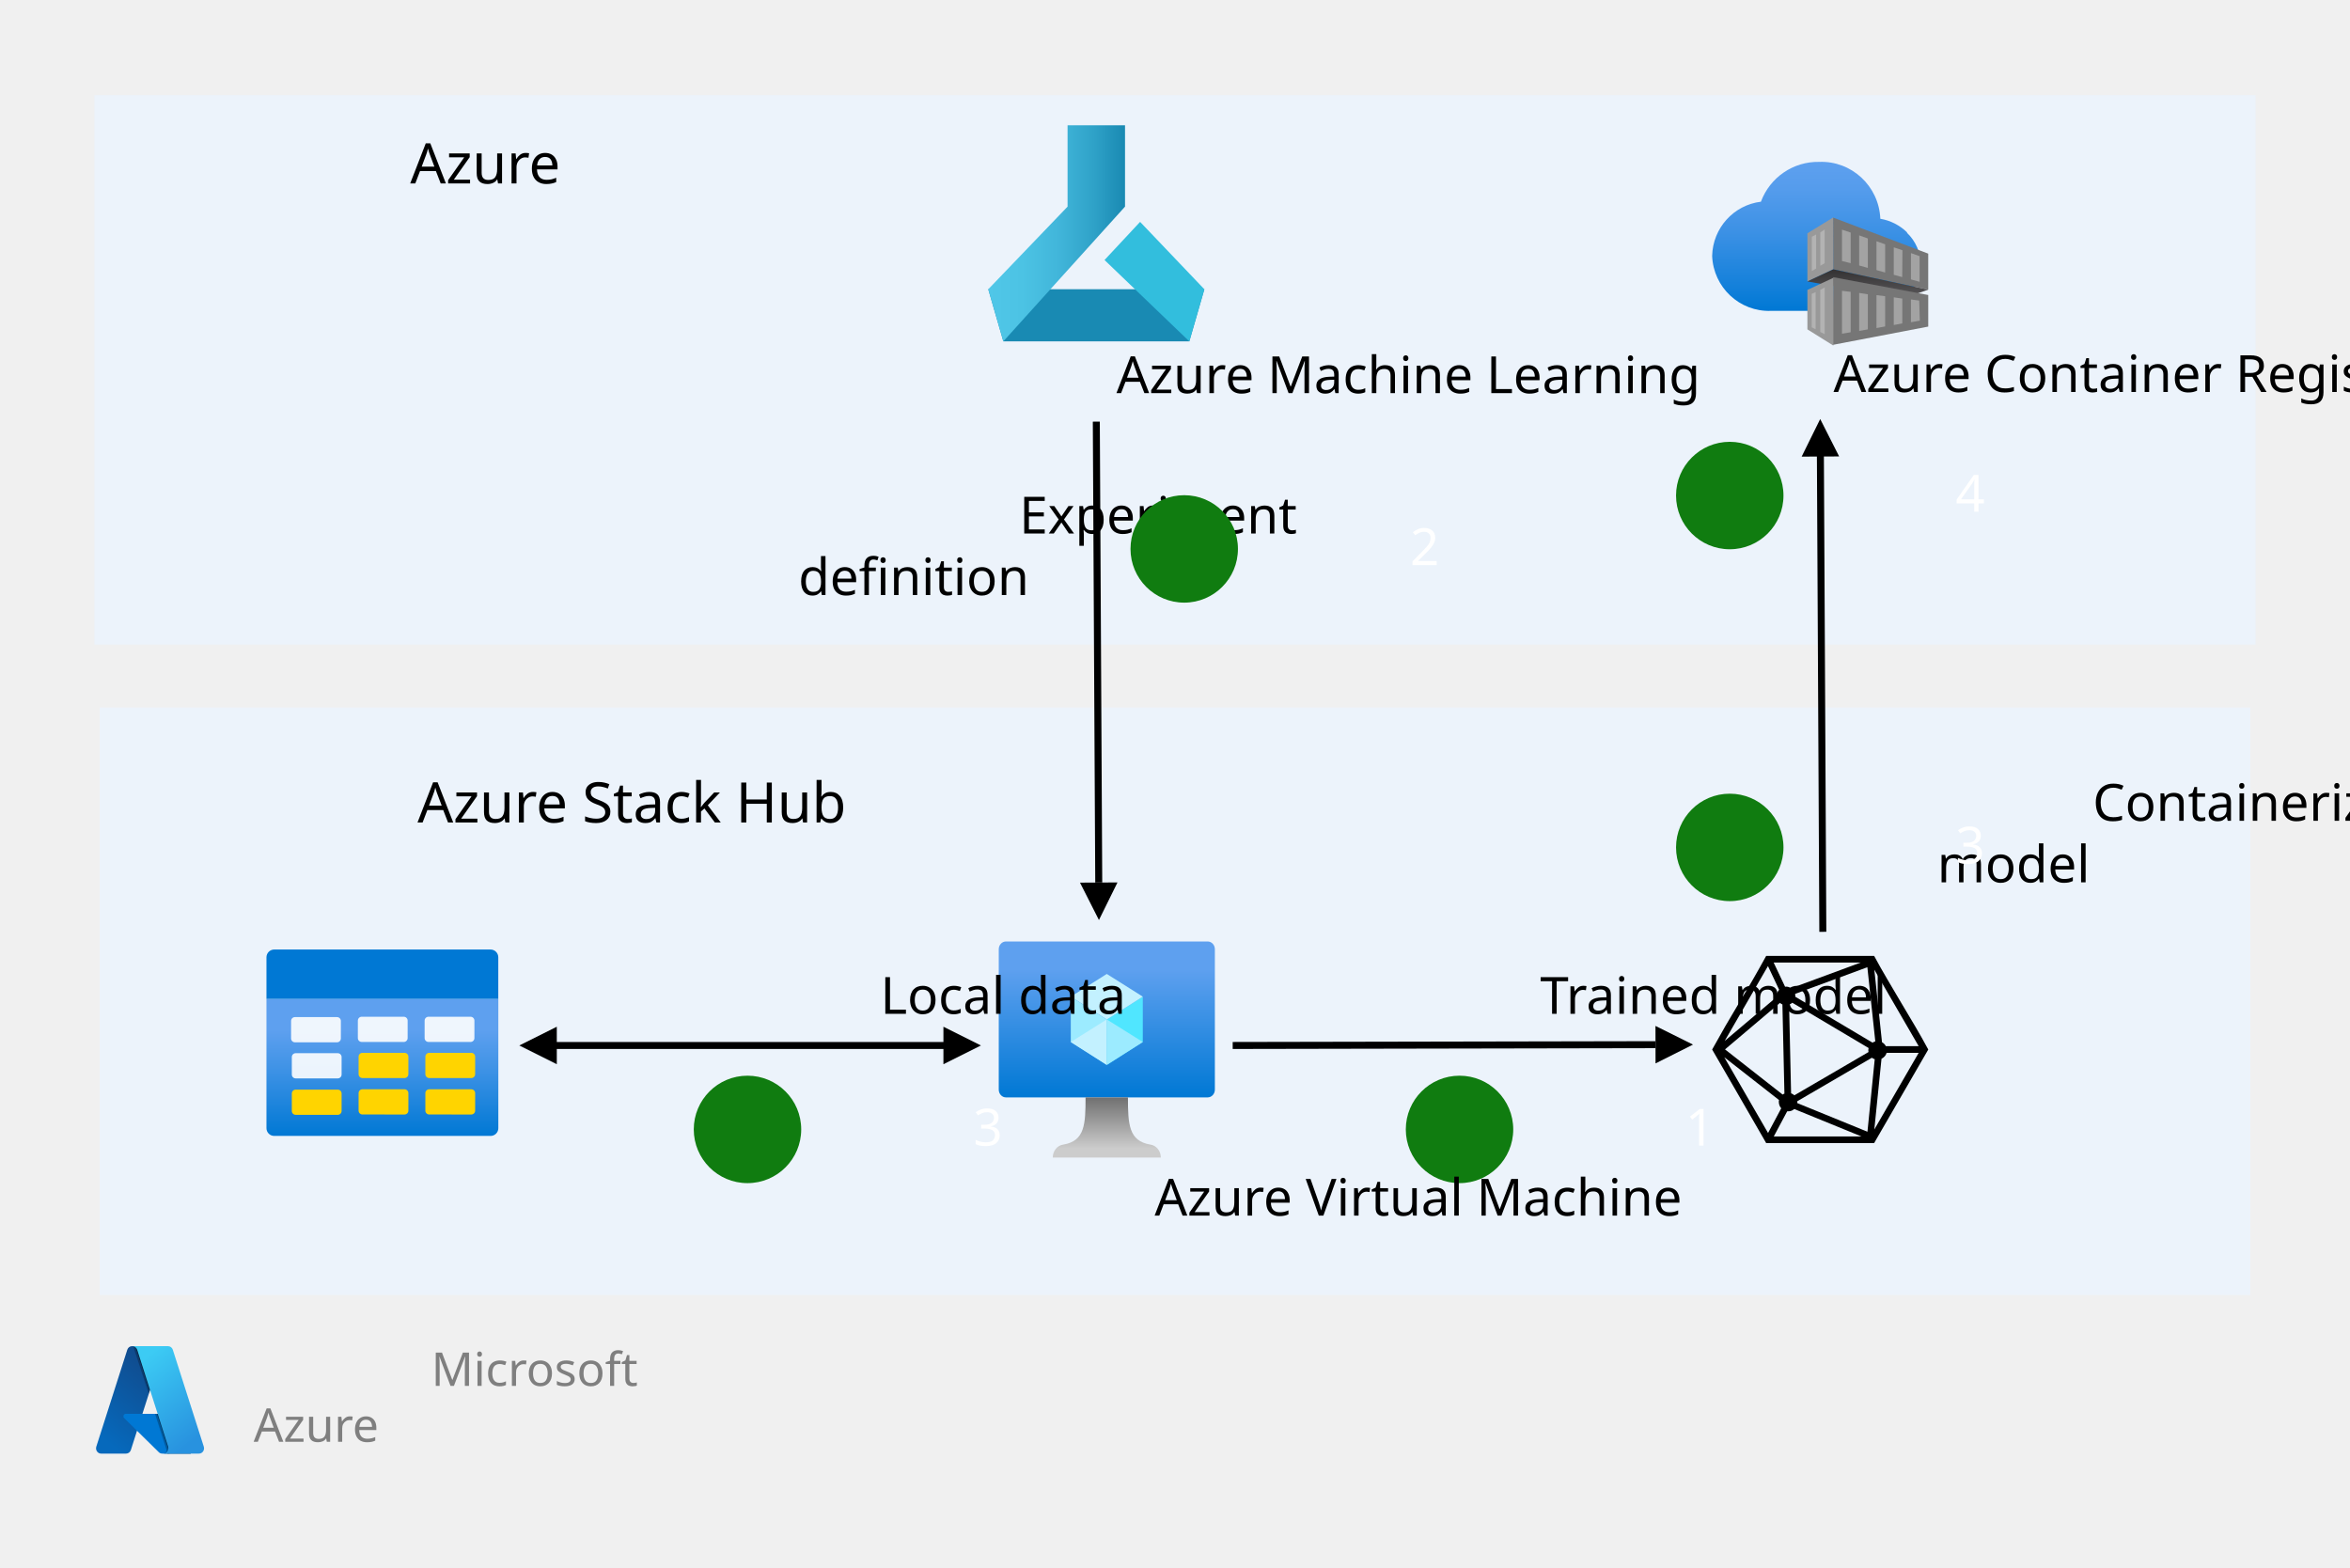
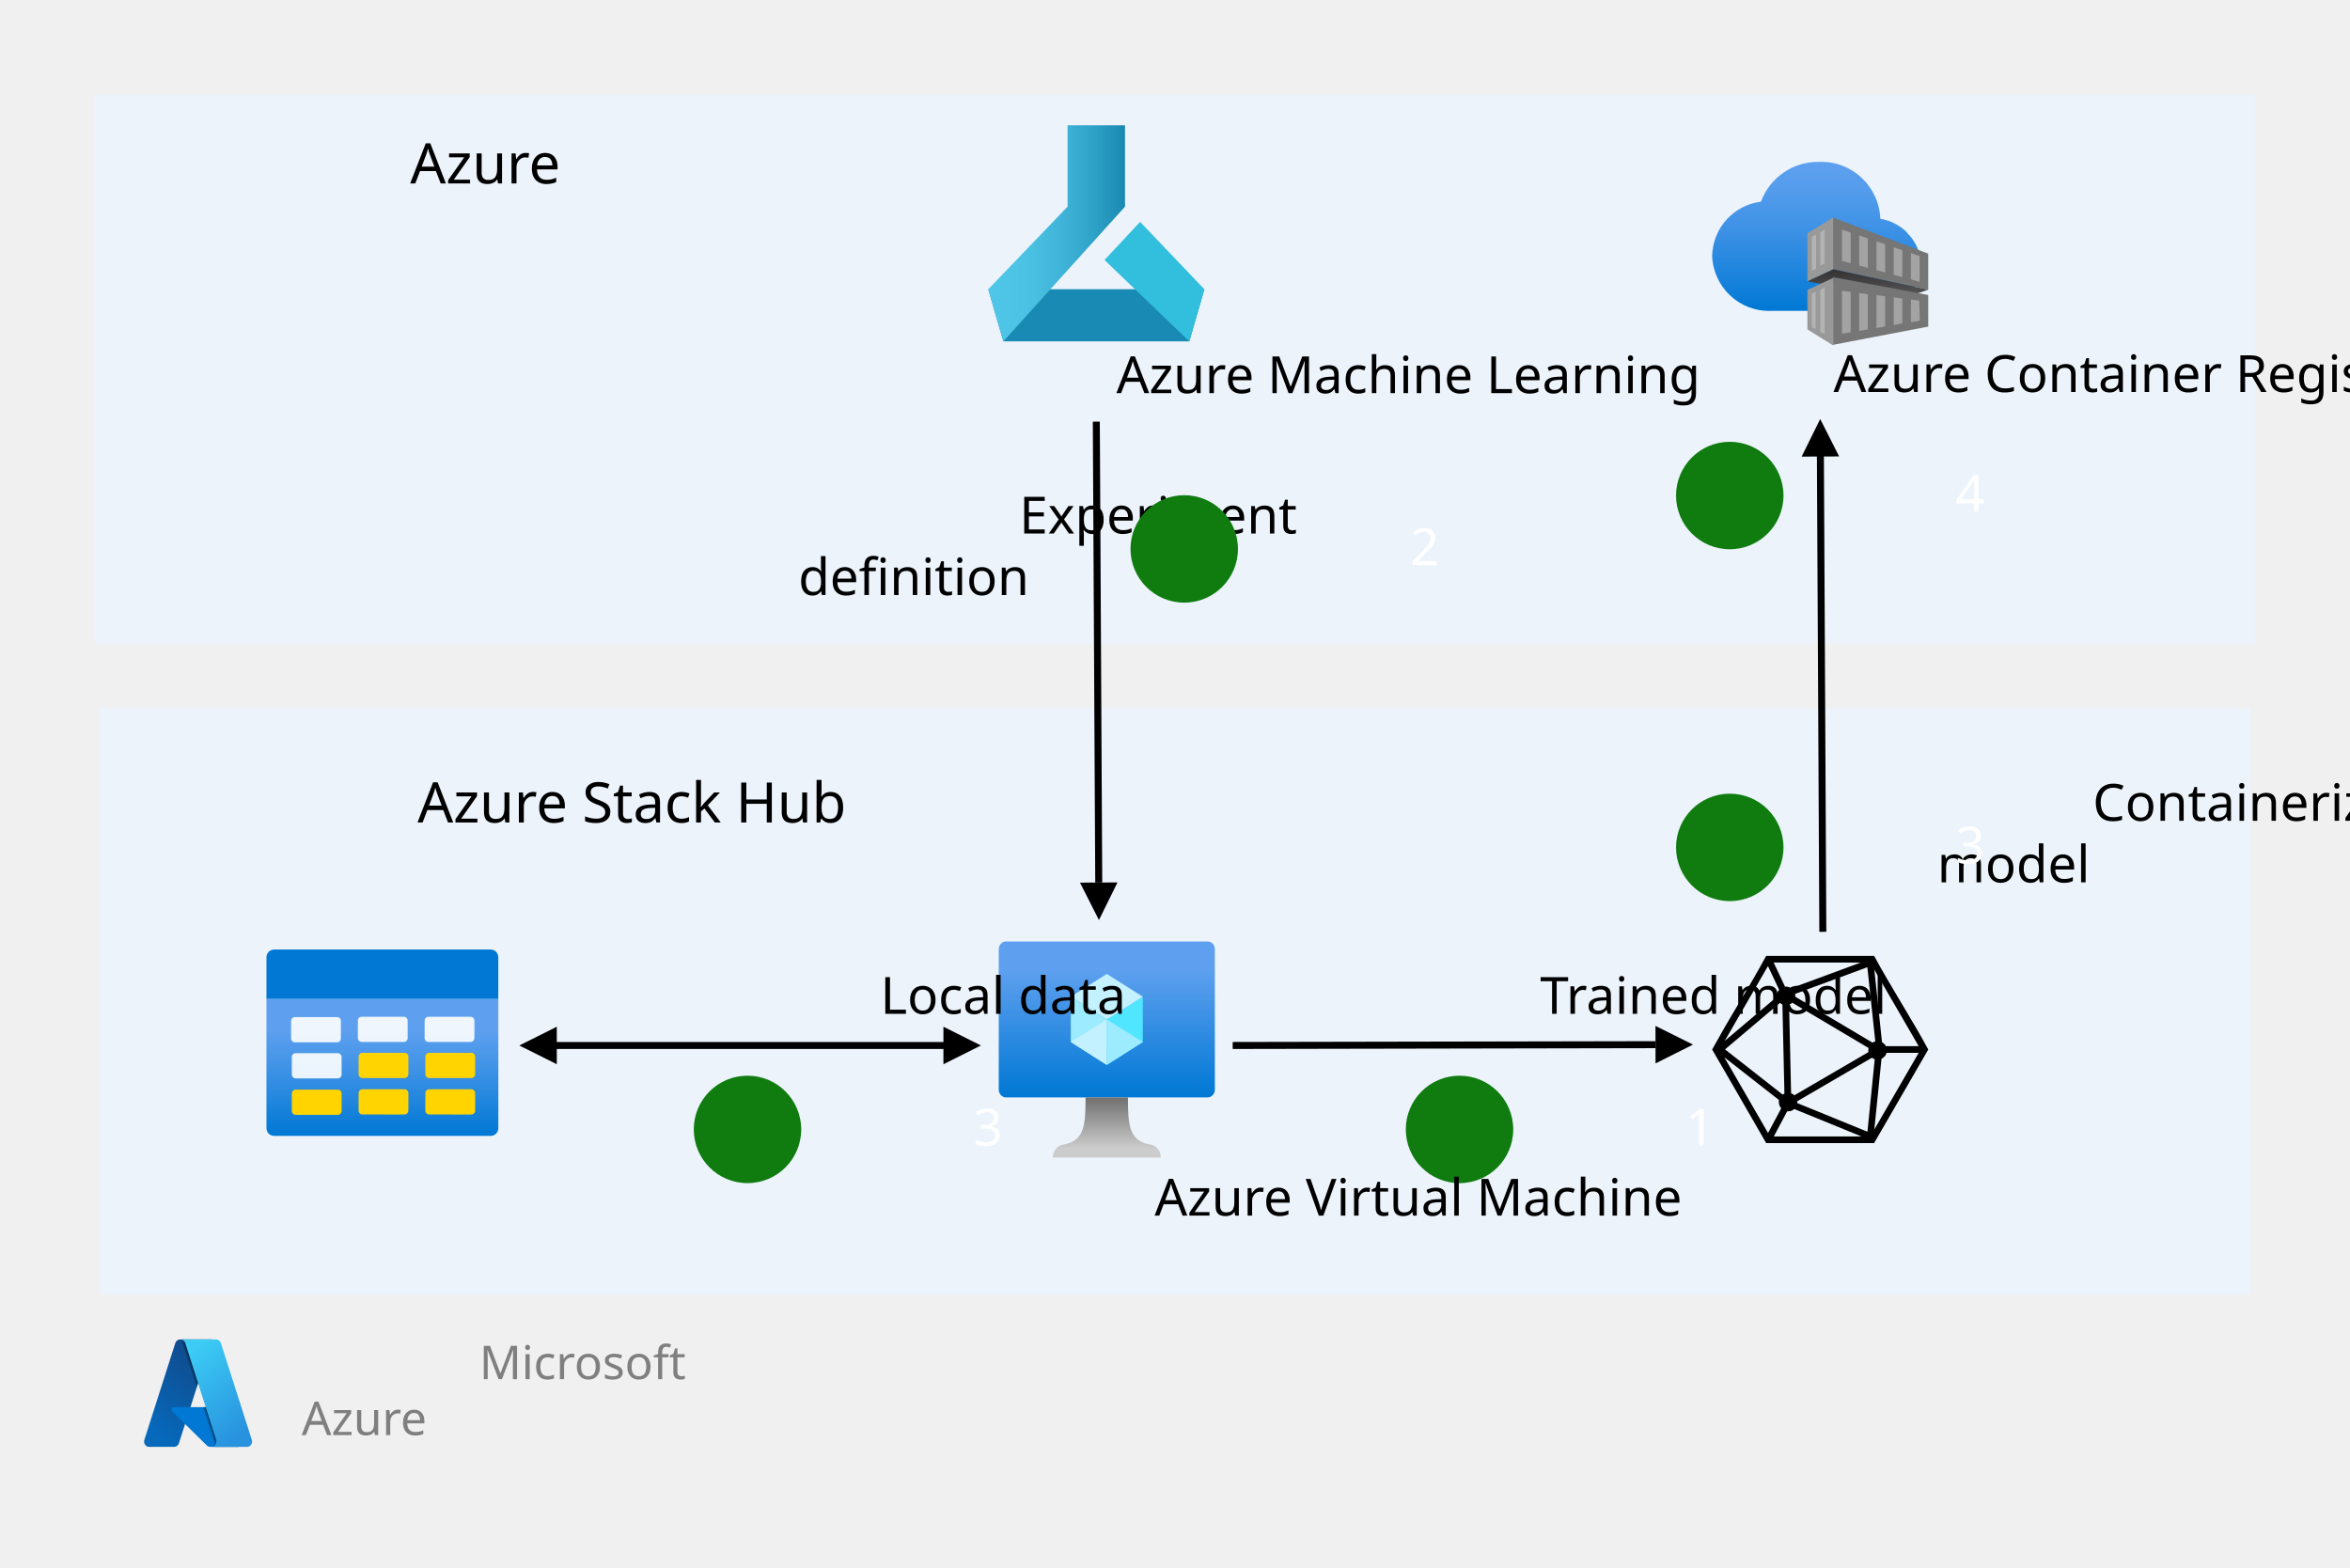
<svg xmlns="http://www.w3.org/2000/svg" xmlns:ns1="http://schemas.microsoft.com/visio/2003/SVGExtensions/" xmlns:xlink="http://www.w3.org/1999/xlink" width="7in" height="4.67in" viewBox="0 0 504 336.24" xml:space="preserve" color-interpolation-filters="sRGB" class="st39">
  <ns1:documentProperties ns1:langID="1033" ns1:viewMarkup="false">
    <ns1:userDefs>
      <ns1:ud ns1:nameU="msvNoAutoConnect" ns1:val="VT0(1):26" />
      <ns1:ud ns1:nameU="msvWarnOnPersonalInfo" ns1:val="VT0(0):5" />
    </ns1:userDefs>
  </ns1:documentProperties>
  <style type="text/css">
	
		.st1 {fill:#ecf3fb;stroke:none;stroke-width:0.25}
		.st2 {fill:url(#grad0-10);stroke:none;stroke-linecap:butt;stroke-width:0.75}
		.st3 {fill:#0078d4;stroke:none;stroke-linecap:butt;stroke-width:0.75}
		.st4 {fill:#000000;fill-opacity:0.5;stroke:none;stroke-linecap:butt;stroke-width:0.75}
		.st5 {fill:#000000;fill-opacity:0.25;stroke:none;stroke-linecap:butt;stroke-width:0.75}
		.st6 {fill:url(#grad0-26);stroke:none;stroke-linecap:butt;stroke-width:0.75}
		.st7 {fill:none;stroke:none;stroke-width:0.25}
		.st8 {fill:#7f7f7f;font-family:Segoe UI Semibold;font-size:0.833em}
		.st9 {font-size:1em}
		.st10 {fill:#107c10;stroke:none;stroke-width:1.5}
		.st11 {fill:#ffffff;font-family:Segoe UI;font-size:0.917em}
		.st12 {fill:#198ab3;stroke:none;stroke-linecap:butt;stroke-width:0.75}
		.st13 {fill:url(#grad0-40);stroke:none;stroke-linecap:butt;stroke-width:0.75}
		.st14 {fill:#32bedd;stroke:none;stroke-linecap:butt;stroke-width:0.75}
		.st15 {fill:#000000;font-family:Segoe UI;font-size:0.917em}
		.st16 {fill:url(#grad0-49);stroke:none;stroke-linecap:butt;stroke-width:0.75}
		.st17 {fill:#50e6ff;stroke:none;stroke-linecap:butt;stroke-width:0.75}
		.st18 {fill:#c3f1ff;stroke:none;stroke-linecap:butt;stroke-width:0.75}
		.st19 {fill:#9cebff;stroke:none;stroke-linecap:butt;stroke-width:0.75}
		.st20 {fill:url(#grad0-63);stroke:none;stroke-linecap:butt;stroke-width:0.75}
		.st21 {marker-end:url(#mrkr4-75);stroke:#000000;stroke-linecap:butt;stroke-width:1.5}
		.st22 {fill:#000000;fill-opacity:1;stroke:#000000;stroke-opacity:1;stroke-width:0.373}
		.st23 {fill:#000000;stroke:none;stroke-linecap:butt;stroke-width:0.299}
		.st24 {fill:url(#grad0-85);stroke:none;stroke-width:1}
		.st25 {fill:none}
		.st26 {stroke:none;stroke-linecap:butt;stroke-width:31.438}
		.st27 {fill:#767676;stroke:none;stroke-linecap:butt;stroke-width:31.438}
		.st28 {fill:#999999;stroke:none;stroke-width:1}
		.st29 {fill:#a3a3a3;stroke:none;stroke-linecap:butt;stroke-width:31.438}
		.st30 {fill:#b3b3b3;stroke:none;stroke-linecap:butt;stroke-width:31.438}
		.st31 {fill:url(#grad0-120);stroke:none;stroke-linecap:butt;stroke-width:31.438}
		.st32 {fill:#999999;stroke:none;stroke-linecap:butt;stroke-width:31.438}
		.st33 {marker-start:url(#mrkr4-162);stroke:#000000;stroke-linecap:butt;stroke-width:1.5}
		.st34 {marker-end:url(#mrkr4-75);marker-start:url(#mrkr4-162);stroke:#000000;stroke-linecap:round;stroke-linejoin:round;stroke-width:1.5}
		.st35 {fill:#000000;font-family:Segoe UI Semibold;font-size:1em}
		.st36 {fill:url(#grad0-197);stroke:none;stroke-linecap:butt;stroke-width:0.75}
		.st37 {fill:#ffffff;fill-opacity:0.9;stroke:none;stroke-linecap:butt;stroke-width:0.75}
		.st38 {fill:#ffd400;stroke:none;stroke-linecap:butt;stroke-width:0.75}
		.st39 {fill:none;fill-rule:evenodd;font-size:12px;overflow:visible;stroke-linecap:square;stroke-miterlimit:3}
	
	</style>
  <defs id="Patterns_And_Gradients">
    <linearGradient id="grad0-10" x1="0" y1="0" x2="1" y2="0" gradientTransform="rotate(116.9596 0.5 0.5)">
      <stop offset="0" stop-color="#114a8b" stop-opacity="1" />
      <stop offset="1" stop-color="#0669bc" stop-opacity="1" />
    </linearGradient>
    <linearGradient id="grad0-26" x1="0" y1="0" x2="1" y2="0" gradientTransform="rotate(61.84908 0.5 0.5)">
      <stop offset="0" stop-color="#3ccbf4" stop-opacity="1" />
      <stop offset="1" stop-color="#2892df" stop-opacity="1" />
    </linearGradient>
    <linearGradient id="grad0-40" x1="0" y1="0" x2="1" y2="0" gradientTransform="rotate(0 0.5 0.5)">
      <stop offset="0" stop-color="#50c7e8" stop-opacity="1" />
      <stop offset="0.25" stop-color="#4cc3e4" stop-opacity="1" />
      <stop offset="0.51" stop-color="#41b6da" stop-opacity="1" />
      <stop offset="0.77" stop-color="#2fa2c8" stop-opacity="1" />
      <stop offset="1" stop-color="#1989b2" stop-opacity="1" />
    </linearGradient>
    <linearGradient id="grad0-49" x1="0" y1="0" x2="1" y2="0" gradientTransform="rotate(-90 0.5 0.5)">
      <stop offset="0" stop-color="#0078d4" stop-opacity="1" />
      <stop offset="0.82" stop-color="#5ea0ef" stop-opacity="1" />
    </linearGradient>
    <linearGradient id="grad0-63" x1="0" y1="0" x2="1" y2="0" gradientTransform="rotate(-90 0.5 0.5)">
      <stop offset="0.15" stop-color="#cccccc" stop-opacity="1" />
      <stop offset="1" stop-color="#707070" stop-opacity="1" />
    </linearGradient>
    <linearGradient id="grad0-85" x1="0" y1="0" x2="1" y2="0" gradientTransform="rotate(-90 0.5 0.5)">
      <stop offset="0" stop-color="#0078d4" stop-opacity="1" />
      <stop offset="0.16" stop-color="#1380da" stop-opacity="1" />
      <stop offset="0.53" stop-color="#3c91e5" stop-opacity="1" />
      <stop offset="0.82" stop-color="#559cec" stop-opacity="1" />
      <stop offset="1" stop-color="#5ea0ef" stop-opacity="1" />
    </linearGradient>
    <linearGradient id="grad0-120" x1="0" y1="0" x2="1" y2="0" gradientTransform="rotate(90 0.5 0.5)">
      <stop offset="0" stop-color="#333132" stop-opacity="1" />
      <stop offset="1" stop-color="#5b5a5c" stop-opacity="1" />
    </linearGradient>
    <linearGradient id="grad0-197" x1="0" y1="0" x2="1" y2="0" gradientTransform="rotate(-90 0.5 0.5)">
      <stop offset="0" stop-color="#0078d4" stop-opacity="1" />
      <stop offset="0.5" stop-color="#4093e6" stop-opacity="1" />
      <stop offset="0.775" stop-color="#5ea0ef" stop-opacity="1" />
    </linearGradient>
  </defs>
  <defs id="Markers">
    <g id="lend4">
      <path d="M 2 1 L 0 0 L 2 -1 L 2 1 " style="stroke:none" />
    </g>
    <marker id="mrkr4-75" class="st22" ns1:arrowType="4" ns1:arrowSize="2" ns1:setback="5.36" refX="-5.36" orient="auto" markerUnits="strokeWidth" overflow="visible">
      <use xlink:href="#lend4" transform="scale(-2.68,-2.68) " />
    </marker>
    <marker id="mrkr4-162" class="st22" ns1:arrowType="4" ns1:arrowSize="2" ns1:setback="5.12" refX="5.12" orient="auto" markerUnits="strokeWidth" overflow="visible">
      <use xlink:href="#lend4" transform="scale(2.68) " />
    </marker>
  </defs>
  <g ns1:mID="10" ns1:index="1" ns1:groupContext="foregroundPage">
    <ns1:userDefs>
      <ns1:ud ns1:nameU="msvThemeOrder" ns1:val="VT0(0):26" />
    </ns1:userDefs>
    <ns1:pageProperties ns1:drawingScale="1" ns1:pageScale="1" ns1:drawingUnits="19" ns1:shadowOffsetX="9" ns1:shadowOffsetY="-9" />
    <ns1:layer ns1:name="Azure" ns1:index="0" />
    <ns1:layer ns1:name="Connector" ns1:index="1" />
    <g id="shape1087-1" ns1:mID="1087" ns1:groupContext="shape" transform="translate(20.25,-198)">
      <rect x="0" y="218.396" width="463.5" height="117.844" class="st1" />
    </g>
    <g id="shape1088-3" ns1:mID="1088" ns1:groupContext="shape" transform="translate(21.375,-58.517)">
      <rect x="0" y="210.257" width="461.25" height="125.983" class="st1" />
    </g>
-     <g id="group1001-5" transform="translate(20.6569,-24.5055)" ns1:mID="1001" ns1:groupContext="group">
+     <g id="group1001-5" transform="translate(30.96,-25.9455)" ns1:mID="1001" ns1:groupContext="group">
      <ns1:userDefs>
        <ns1:ud ns1:nameU="msvDisableCustomConnectionPoints" ns1:prompt="" ns1:val="VT4(True)" />
      </ns1:userDefs>
      <g id="group1002-6" ns1:mID="1002" ns1:groupContext="group">
        <g id="shape1003-7" ns1:mID="1003" ns1:groupContext="shape">
          <path d="M7.66 313.2 L14.52 313.2 L7.41 335.47 A1.075 1.136 0 0 1 6.39 336.24 L1.02 336.24 A1.075 1.135          0 0 1 0 334.74 L6.64 313.97 A1.074 1.134 0 0 1 7.66 313.2 Z" class="st2" />
        </g>
        <g id="shape1004-11" ns1:mID="1004" ns1:groupContext="shape" transform="translate(5.85128,0)">
          <path d="M11.28 327.71 L0.46 327.71 a0.501 0.529 -180 0 0 -0.342 0.914 L7.54 335.93 A1.075 1.136          -180 0 0 8.28 336.24 L14.41 336.24 L11.28 327.71 Z" class="st3" />
        </g>
        <g id="group1005-13" transform="translate(8.29149,0)" ns1:mID="1005" ns1:groupContext="group">
          <g id="shape1006-14" ns1:mID="1006" ns1:groupContext="shape" transform="translate(4.72468,0)">
            <path d="M2.19 336.24 L7.24 336.24 L4.11 327.71 L0 327.71 L2.38 335.14 A1.087 1.148 0 0 1 2.19 336.24           Z" class="st4" />
          </g>
          <g id="shape1007-16" ns1:mID="1007" ns1:groupContext="shape" transform="translate(5.94524E-14,-13.4357)">
            <path d="M3.16 336.24 L6.23 326.63 L0 326.63 A1.088 1.149 0 0 1 0.21 327.02 L3.16 336.24 Z" class="st4" />
          </g>
        </g>
        <g id="group1008-18" transform="translate(7.90254,0)" ns1:mID="1008" ns1:groupContext="group">
          <g id="shape1009-19" ns1:mID="1009" ns1:groupContext="shape" transform="translate(0,-12.8032)">
            <path d="M0 326 L3.35 336.24 L3.81 334.78 L1.01 326 L0 326 Z" class="st5" />
          </g>
          <g id="shape1010-21" ns1:mID="1010" ns1:groupContext="shape" transform="translate(4.68679,0)">
            <path d="M1.66 336.24 L3.1 336.24 A1.484 1.567 -180 0 0 3.19 335.01 L0.85 327.71 L0 327.71 L2.42 335.28           a0.688 0.726 0 0 1 -0.649 0.961 L1.66 336.24 Z" class="st5" />
          </g>
        </g>
        <g id="shape1011-23" ns1:mID="1011" ns1:groupContext="shape" transform="translate(7.73728,0)">
          <path d="M8.67 313.97 A1.074 1.134 -180 0 0 7.65 313.2 L0 313.2 A1.091 1.152 0 0 1 1.03 313.98 L7.66 334.72          A1.091 1.152 0 0 1 6.63 336.24 L14.29 336.24 A1.075 1.135 -180 0 0 15.31 334.74 L8.67 313.97          Z" class="st6" />
        </g>
      </g>
    </g>
-     <g id="shape1012-27" ns1:mID="1012" ns1:groupContext="shape" transform="translate(38.6569,-18)">
+     <g id="shape1012-27" ns1:mID="1012" ns1:groupContext="shape" transform="translate(48.96,-19.44)">
      <ns1:textBlock ns1:margins="rect(4,4,4,4)" />
      <ns1:textRect cx="28.843" cy="318.213" width="57.69" height="36.054" />
      <rect x="0" y="300.186" width="57.686" height="36.054" class="st7" />
      <text x="7.06" y="315.21" class="st8" ns1:langID="1033">
        <ns1:paragraph ns1:horizAlign="1" />
        <ns1:tabList />Microsoft<ns1:newlineChar />
        <tspan x="15.74" dy="1.2em" class="st9">Azure</tspan>
      </text>
    </g>
    <g id="shape1013-31" ns1:mID="1013" ns1:groupContext="shape" ns1:layerMember="0" transform="translate(301.5,-82.5083)">
      <ns1:userDefs>
        <ns1:ud ns1:nameU="visLegendShape" ns1:val="VT0(2):26" />
        <ns1:ud ns1:nameU="visLocToPar" ns1:val="VT7(PNT(0,4.9960036108132E-16)):40" />
        <ns1:ud ns1:nameU="visVersion" ns1:val="VT0(11):26" />
        <ns1:ud ns1:nameU="visIsConnected" ns1:prompt="" ns1:val="VT0(0):26" />
        <ns1:ud ns1:nameU="visLocToPar" ns1:prompt="" ns1:val="VT7(PNT(4.1874996075407,1.1459488827675)):40" />
      </ns1:userDefs>
      <ns1:textBlock ns1:margins="rect(0,0,0,0)" />
      <ns1:textRect cx="11.406" cy="324.89" width="33.84" height="23.043" />
      <ellipse cx="11.521" cy="324.719" rx="11.521" ry="11.521" class="st10" />
      <text x="8.44" y="328.19" class="st11" ns1:langID="1033">
        <ns1:paragraph ns1:horizAlign="1" />
        <ns1:tabList />1</text>
    </g>
    <g id="group1014-34" transform="translate(211.951,-263.028)" ns1:mID="1014" ns1:groupContext="group">
      <g id="shape1015-35" ns1:mID="1015" ns1:groupContext="shape">
        <path d="M43.12 336.24 L3.23 336.24 L0 325.06 L46.35 325.06 L43.12 336.24 Z" class="st12" />
      </g>
      <g id="shape1016-37" ns1:mID="1016" ns1:groupContext="shape">
        <path d="M17.01 289.89 L17.01 307.34 L0 325.06 L3.23 336.24 L29.33 307.34 L29.33 289.89 L17.01 289.89 Z" class="st13" />
      </g>
      <g id="shape1017-41" ns1:mID="1017" ns1:groupContext="shape" transform="translate(24.9335,2.84217E-13)">
        <path d="M18.19 336.24 L0 318.79 L7.63 310.61 L21.41 325.06 L18.19 336.24 Z" class="st14" />
      </g>
      <g id="shape1014-43" ns1:mID="1014" ns1:groupContext="groupContent">
        <ns1:textBlock ns1:margins="rect(0,0,0,0)" />
        <ns1:textRect cx="23.174" cy="344.041" width="121.51" height="13.204" />
        <text x="-35.46" y="347.34" class="st15" ns1:langID="1033">
          <ns1:paragraph ns1:horizAlign="1" />
          <ns1:tabList />Azure Machine Learning</text>
      </g>
    </g>
    <g id="group1018-45" transform="translate(214.201,-87.992)" ns1:mID="1018" ns1:groupContext="group">
      <g id="shape1019-46" ns1:mID="1019" ns1:groupContext="shape" transform="translate(0,-12.9036)">
        <ns1:userDefs>
          <ns1:ud ns1:nameU="msvDisableCustomConnectionPoints" ns1:prompt="" ns1:val="VT0(1):5" />
        </ns1:userDefs>
        <path d="M0 334.57 A1.545 1.672 -180 0 0 1.54 336.24 L44.8 336.24 A1.545 1.672 -180 0 0 46.35 334.57 L46.35         304.47 A1.545 1.672 -180 0 0 44.8 302.8 L1.54 302.8 A1.545 1.672 -180 0 0 0 304.47 L0 334.57         Z" class="st16" />
      </g>
      <g id="shape1020-50" ns1:mID="1020" ns1:groupContext="shape" transform="translate(23.1735,-19.871)">
        <ns1:userDefs>
          <ns1:ud ns1:nameU="msvDisableCustomConnectionPoints" ns1:prompt="" ns1:val="VT0(1):5" />
        </ns1:userDefs>
        <path d="M7.72 321.61 L7.72 331.33 L0 336.24 L0 326.49 L7.72 321.61 Z" class="st17" />
      </g>
      <g id="shape1021-52" ns1:mID="1021" ns1:groupContext="shape" transform="translate(15.449,-29.5975)">
        <ns1:userDefs>
          <ns1:ud ns1:nameU="msvDisableCustomConnectionPoints" ns1:prompt="" ns1:val="VT0(1):5" />
        </ns1:userDefs>
        <path d="M15.45 331.33 L7.72 336.24 L0 331.33 L7.72 326.46 L15.45 331.33 Z" class="st18" />
      </g>
      <g id="shape1022-54" ns1:mID="1022" ns1:groupContext="shape" transform="translate(15.449,-19.871)">
        <ns1:userDefs>
          <ns1:ud ns1:nameU="msvDisableCustomConnectionPoints" ns1:prompt="" ns1:val="VT0(1):5" />
        </ns1:userDefs>
        <path d="M7.72 326.51 L7.72 336.24 L0 331.33 L0 321.61 L7.72 326.51 Z" class="st19" />
      </g>
      <g id="shape1023-56" ns1:mID="1023" ns1:groupContext="shape" transform="translate(15.449,-19.871)">
        <ns1:userDefs>
          <ns1:ud ns1:nameU="msvDisableCustomConnectionPoints" ns1:prompt="" ns1:val="VT0(1):5" />
        </ns1:userDefs>
        <path d="M0 331.33 L7.72 326.49 L7.72 336.24 L0 331.33 Z" class="st18" />
      </g>
      <g id="shape1024-58" ns1:mID="1024" ns1:groupContext="shape" transform="translate(23.1735,-19.871)">
        <ns1:userDefs>
          <ns1:ud ns1:nameU="msvDisableCustomConnectionPoints" ns1:prompt="" ns1:val="VT0(1):5" />
        </ns1:userDefs>
        <path d="M7.72 331.33 L0 326.49 L0 336.24 L7.72 331.33 Z" class="st19" />
      </g>
      <g id="shape1025-60" ns1:mID="1025" ns1:groupContext="shape" transform="translate(11.5868,0)">
        <ns1:userDefs>
          <ns1:ud ns1:nameU="msvDisableCustomConnectionPoints" ns1:prompt="" ns1:val="VT0(1):5" />
        </ns1:userDefs>
        <path d="M20.88 333.45 C16.3 332.67 16.12 329.11 16.12 323.34 L7.03 323.34 C7.03 329.11 6.87 332.67 2.29 333.45 A2.575         2.787 -180 0 0 -0 336.24 L23.17 336.24 A2.575 2.787 -180 0 0 20.88 333.45 Z" class="st20" />
      </g>
      <g id="shape1018-64" ns1:mID="1018" ns1:groupContext="groupContent">
        <ns1:textBlock ns1:margins="rect(0,0,0,0)" />
        <ns1:textRect cx="23.905" cy="345.392" width="107.44" height="13.204" />
        <text x="-29.52" y="348.69" class="st15" ns1:langID="1033">
          <ns1:paragraph ns1:horizAlign="1" />
          <ns1:tabList />Azure Virtual Machine</text>
      </g>
    </g>
    <g id="shape1026-66" ns1:mID="1026" ns1:groupContext="shape" transform="translate(159.75,-209.405)">
      <ns1:textBlock ns1:margins="rect(4,4,4,4)" />
      <ns1:textRect cx="34.604" cy="327.123" width="69.21" height="18.233" />
      <rect x="0" y="318.007" width="69.207" height="18.233" class="st7" />
      <text x="7.35" y="323.82" class="st15" ns1:langID="1033">
        <ns1:paragraph ns1:horizAlign="1" />
        <ns1:tabList />Experiment <tspan x="11.46" dy="1.2em" class="st9">definition</tspan>
      </text>
    </g>
    <g id="shape1038-70" ns1:mID="1038" ns1:groupContext="shape" ns1:layerMember="1" transform="translate(571.36,88.6578) rotate(89.6984)">
      <ns1:userDefs>
        <ns1:ud ns1:nameU="visVersion" ns1:val="VT0(15):26" />
      </ns1:userDefs>
      <path d="M0 336.24 L98.84 336.24" class="st21" />
    </g>
    <g id="shape1039-76" ns1:mID="1039" ns1:groupContext="shape" transform="translate(367.201,-91.0923)">
      <path d="M46.35 316.17 C44.46 319.41 42.6 322.63 40.76 325.83 C38.92 329.03 37.05 332.26 35.15 335.52 L34.74 336.24 L11.59        336.24 L11.18 335.52 C9.29 332.27 7.43 329.04 5.59 325.83 C3.75 322.62 1.89 319.4 0 316.17 C1.86 312.79        3.79 309.45 5.79 306.14 C7.8 302.84 9.73 299.49 11.59 296.09 L34.74 296.09 C35.66 297.8 36.61 299.48 37.59        301.14 C38.57 302.8 39.55 304.46 40.53 306.12 C41.51 307.78 42.5 309.45 43.5 311.12 C44.49 312.79 45.44        314.48 46.35 316.17 ZM34.99 314.42 L33.29 298.52 L17.79 304.24 C17.82 304.35 17.83 304.44 17.83 304.53 C17.83        304.63 17.83 304.73 17.83 304.85 L34.4 314.7 C34.56 314.59 34.76 314.5 34.99 314.42 ZM17.63 325.99 L33.54        316.71 C33.51 316.56 33.49 316.44 33.49 316.35 C33.49 316.18 33.52 316.02 33.56 315.85 L17.2 306.14 C17        306.31 16.77 306.44 16.5 306.55 L16.93 325.56 C17.21 325.66 17.45 325.81 17.63 325.99 ZM15.12 325.83 C15.22        325.74 15.35 325.67 15.5 325.63 L15.07 306.5 C14.97 306.47 14.88 306.43 14.8 306.37 C14.72 306.31 14.64        306.24 14.55 306.16 L2.76 316.14 L15.12 325.83 ZM31.86 297.52 L13.19 297.52 L15.64 302.7 L15.73 302.7 C15.76        302.7 15.8 302.69 15.84 302.68 C16.04 302.68 16.23 302.71 16.41 302.77 C16.59 302.83 16.77 302.91 16.95        303.02 L31.86 297.52 ZM11.97 298.27 L2.69 314.33 L13.87 304.87 C13.87 304.57 13.9 304.3 13.96 304.06 C14.02        303.82 14.16 303.58 14.37 303.36 L11.97 298.27 ZM2.6 317.82 L11.99 334.07 L14.82 328.77 C14.66 328.61 14.53        328.4 14.44 328.16 C14.35 327.92 14.3 327.67 14.3 327.41 L14.3 327.21 C14.3 327.15 14.32 327.08 14.35 327.01        L2.6 317.82 ZM13.22 334.81 L32.02 334.81 L17.61 328.93 C17.37 329.14 17.13 329.28 16.9 329.34 C16.68 329.4        16.41 329.43 16.09 329.43 L13.22 334.81 ZM33.31 333.8 L34.87 318.25 C34.66 318.19 34.46 318.08 34.26 317.93        L18.26 327.26 L18.26 327.66 L33.31 333.8 ZM34.78 333.32 L44.29 316.89 L37.41 316.89 C37.33 317.18 37.2 317.43        37 317.64 C36.8 317.85 36.58 318.02 36.32 318.16 L34.78 333.32 ZM37.25 315.44 L44.29 315.44 L34.78 299.04        L36.43 314.61 C36.8 314.82 37.07 315.1 37.25 315.44 Z" class="st23" />
    </g>
    <g id="group1040-78" transform="translate(367.201,-262.125)" ns1:mID="1040" ns1:groupContext="group">
      <g id="group1041-79" ns1:mID="1041" ns1:groupContext="group">
        <g id="group1042-80" ns1:mID="1042" ns1:groupContext="group">
          <g id="group1043-81" transform="translate(-2.39808E-13,-7.44803)" ns1:mID="1043" ns1:groupContext="group">
            <g id="shape1044-82" ns1:mID="1044" ns1:groupContext="shape">
              <path d="M41.79 319.39 A10.874 10.794 -90 0 0 36.07 316.49 A12.742 12.649 -90 0 0 22.93 304.29 A13.157            13.061 -90 0 0 10.46 312.83 A11.989 11.902 -90 0 0 -0 324.45 A12.275 12.185 -90 0 0            12.6 336.24 L13.71 336.24 L34.11 336.24 L34.65 336.24 A10.38 10.305 -90 0 0 44.75 326.35            A9.524 9.455 -90 0 0 41.81 319.52 L41.79 319.39 Z" class="st24" />
            </g>
            <g id="shape1045-86" ns1:mID="1045" ns1:groupContext="shape">
              <path d="M41.79 319.39 A10.874 10.794 -90 0 0 36.07 316.49 A12.742 12.649 -90 0 0 22.93 304.29 A13.157            13.061 -90 0 0 10.46 312.83 A11.989 11.902 -90 0 0 -0 324.45 A12.275 12.185 -90 0 0            12.6 336.24 L13.71 336.24 L34.11 336.24 L34.65 336.24 A10.38 10.305 -90 0 0 44.75 326.35            A9.524 9.455 -90 0 0 41.81 319.52 L41.79 319.39 Z" class="st25" />
              <path d="M41.79 319.39 A10.874 10.794 -90 0 0 36.07 316.49 A12.742 12.649 -90 0 0 22.93 304.29 A13.157            13.061 -90 0 0 10.46 312.83 A11.989 11.902 -90 0 0 -0 324.45 A12.275 12.185 -90 0 0            12.6 336.24 L13.71 336.24 L34.11 336.24 L34.65 336.24 A10.38 10.305 -90 0 0 44.75 326.35            A9.524 9.455 -90 0 0 41.81 319.52" class="st26" />
            </g>
          </g>
          <g id="group1046-89" transform="translate(25.9425,-11.9895)" ns1:mID="1046" ns1:groupContext="group">
            <g id="shape1047-90" ns1:mID="1047" ns1:groupContext="shape">
              <path d="M20.4 328.51 L0 320.77 L0.02 331.87 L20.4 336.24 L20.4 328.51 Z" class="st27" />
            </g>
          </g>
          <g id="group1048-92" transform="translate(20.4294,-13.7542)" ns1:mID="1048" ns1:groupContext="group">
            <g id="shape1049-93" ns1:mID="1049" ns1:groupContext="shape">
              <path d="M5.51 322.53 L0 325.91 L0 336.24 L5.54 333.64 L5.51 322.53 Z" class="st28" />
            </g>
            <g id="shape1050-95" ns1:mID="1050" ns1:groupContext="shape">
              <path d="M5.51 322.53 L0 325.91 L0 336.24 L5.54 333.64 L5.51 322.53 Z" class="st25" />
              <path d="M5.51 322.53 L0 325.91 L0 336.24 L5.54 333.64" class="st26" />
            </g>
          </g>
          <g id="group1051-98" transform="translate(35.2426,-15.6746)" ns1:mID="1051" ns1:groupContext="group">
            <g id="shape1052-99" ns1:mID="1052" ns1:groupContext="shape">
              <path d="M0 329.54 L0 335.72 L1.86 336.24 L1.86 330.19 L0 329.54 Z" class="st29" />
            </g>
          </g>
          <g id="group1053-101" transform="translate(31.5328,-16.6607)" ns1:mID="1053" ns1:groupContext="group">
            <g id="shape1054-102" ns1:mID="1054" ns1:groupContext="shape">
              <path d="M1.86 336.24 L1.86 329.93 L0 329.26 L0 335.72 L1.86 336.24 Z" class="st29" />
            </g>
          </g>
          <g id="group1055-104" transform="translate(38.9523,-14.6885)" ns1:mID="1055" ns1:groupContext="group">
            <g id="shape1056-105" ns1:mID="1056" ns1:groupContext="shape">
              <path d="M0 329.86 L0 335.74 L1.81 336.24 L1.86 330.48 L0 329.86 Z" class="st29" />
            </g>
          </g>
          <g id="group1057-107" transform="translate(27.8489,-17.6729)" ns1:mID="1057" ns1:groupContext="group">
            <g id="shape1058-108" ns1:mID="1058" ns1:groupContext="shape">
              <path d="M0 329.05 L0 335.77 L1.86 336.24 L1.86 329.67 L0 329.05 Z" class="st29" />
            </g>
          </g>
          <g id="group1059-110" transform="translate(42.6363,-13.6763)" ns1:mID="1059" ns1:groupContext="group">
            <g id="shape1060-111" ns1:mID="1060" ns1:groupContext="shape">
              <path d="M1.86 336.24 L1.86 330.74 L0 330.08 L0 335.72 L1.86 336.24 Z" class="st29" />
            </g>
          </g>
          <g id="group1061-113" transform="translate(21.3826,-15.986)" ns1:mID="1061" ns1:groupContext="group">
            <g id="shape1062-114" ns1:mID="1062" ns1:groupContext="shape">
              <path d="M0.92 335.69 L0 336.24 L0 328.89 L0.92 328.4 L0.92 335.69 ZM2.75 327.34 L1.81 327.96 L1.81 335.1            L2.75 334.57 L2.75 327.34 Z" class="st30" />
            </g>
          </g>
          <g id="group1063-116" transform="translate(20.4294,-10.0691)" ns1:mID="1063" ns1:groupContext="group">
            <g id="shape1064-117" ns1:mID="1064" ns1:groupContext="shape">
              <path d="M5.54 329.95 L25.91 334.32 L20.36 336.24 L0 332.55 L5.54 329.95 Z" class="st31" />
            </g>
          </g>
          <g id="group1065-121" transform="translate(25.8651,-0.155707)" ns1:mID="1065" ns1:groupContext="group">
            <g id="shape1066-122" ns1:mID="1066" ns1:groupContext="shape">
              <path d="M20.48 325.55 L20.48 332.32 L0 336.24 L0.11 321.73 L20.48 325.55 Z" class="st27" />
            </g>
          </g>
          <g id="group1067-124" transform="translate(27.8489,-2.54323)" ns1:mID="1067" ns1:groupContext="group">
            <g id="shape1068-125" ns1:mID="1068" ns1:groupContext="shape">
              <path d="M1.86 335.92 L0 336.24 L0 327.03 L1.86 327.26 L1.86 335.92 Z" class="st29" />
            </g>
          </g>
          <g id="group1069-127" transform="translate(31.5328,-3.14011)" ns1:mID="1069" ns1:groupContext="group">
            <g id="shape1070-128" ns1:mID="1070" ns1:groupContext="shape">
              <path d="M1.86 328.38 L1.86 335.9 L0 336.24 L0 328.09 L1.86 328.38 Z" class="st29" />
            </g>
          </g>
          <g id="group1071-130" transform="translate(35.2426,-3.76294)" ns1:mID="1071" ns1:groupContext="group">
            <g id="shape1072-131" ns1:mID="1072" ns1:groupContext="shape">
              <path d="M1.86 335.9 L0 336.24 L0 329.18 L1.86 329.41 L1.86 335.9 Z" class="st29" />
            </g>
          </g>
          <g id="group1073-133" transform="translate(38.9523,-4.41173)" ns1:mID="1073" ns1:groupContext="group">
            <g id="shape1074-134" ns1:mID="1074" ns1:groupContext="shape">
              <path d="M1.83 330.57 L1.83 335.9 L0 336.24 L0 330.3 L1.83 330.57 Z" class="st29" />
            </g>
          </g>
          <g id="group1075-136" transform="translate(42.6363,-5.0086)" ns1:mID="1075" ns1:groupContext="group">
            <g id="shape1076-137" ns1:mID="1076" ns1:groupContext="shape">
              <path d="M1.77 331.59 L1.9 335.9 L0 336.24 L0 331.36 L1.77 331.59 Z" class="st29" />
            </g>
          </g>
          <g id="group1077-139" transform="translate(20.4294,0)" ns1:mID="1077" ns1:groupContext="group">
            <g id="shape1078-140" ns1:mID="1078" ns1:groupContext="shape">
              <path d="M0 332.76 L0 324.3 L5.57 321.7 L5.57 336.24 L0 332.76 Z" class="st32" />
            </g>
          </g>
          <g id="group1079-142" transform="translate(21.3568,-2.43942)" ns1:mID="1079" ns1:groupContext="group">
            <g id="shape1080-143" ns1:mID="1080" ns1:groupContext="shape">
              <path d="M0.83 335.17 L0 334.76 L0 327.59 L0.83 327.21 L0.83 335.17 ZM2.8 326.22 L1.83 326.71 L1.83 335.74            L2.78 336.24 L2.78 326.22 L2.8 326.22 Z" class="st30" />
            </g>
          </g>
        </g>
      </g>
      <g id="shape1040-145" ns1:mID="1040" ns1:groupContext="groupContent">
        <ns1:textBlock ns1:margins="rect(0,0,0,0)" />
        <ns1:textRect cx="23.174" cy="342.889" width="130.51" height="2.451" />
        <text x="-36.92" y="346.19" class="st15" ns1:langID="1033">
          <ns1:paragraph ns1:horizAlign="1" />
          <ns1:tabList />Azure Container Registry</text>
      </g>
    </g>
    <g id="shape1081-147" ns1:mID="1081" ns1:groupContext="shape" transform="translate(110.25,-113.006)">
      <ns1:textBlock ns1:margins="rect(4,4,4,4)" />
      <ns1:textRect cx="51.75" cy="327.123" width="103.5" height="18.233" />
      <rect x="0" y="318.007" width="103.5" height="18.233" class="st7" />
      <text x="27.06" y="330.42" class="st15" ns1:langID="1033">
        <ns1:paragraph ns1:horizAlign="1" />
        <ns1:tabList />Local data</text>
    </g>
    <g id="shape1082-150" ns1:mID="1082" ns1:groupContext="shape" transform="translate(391.5,-147.797)">
      <ns1:textBlock ns1:margins="rect(4,4,4,4)" />
      <ns1:textRect cx="39.375" cy="327.123" width="78.75" height="18.233" />
      <rect x="0" y="318.007" width="78.75" height="18.233" class="st7" />
      <text x="5.81" y="323.82" class="st15" ns1:langID="1033">
        <ns1:paragraph ns1:horizAlign="1" />
        <ns1:tabList />Containerized <tspan x="23.97" dy="1.2em" class="st9">model</tspan>
      </text>
    </g>
    <g id="shape1083-154" ns1:mID="1083" ns1:groupContext="shape" transform="translate(262.125,-113.006)">
      <ns1:textBlock ns1:margins="rect(4,4,4,4)" />
      <ns1:textRect cx="51.75" cy="327.123" width="103.5" height="18.233" />
      <rect x="0" y="318.007" width="103.5" height="18.233" class="st7" />
      <text x="16.68" y="330.42" class="st15" ns1:langID="1033">
        <ns1:paragraph ns1:horizAlign="1" />
        <ns1:tabList />Trained model</text>
    </g>
    <g id="shape1084-157" ns1:mID="1084" ns1:groupContext="shape" ns1:layerMember="1" transform="translate(726.611,88.1451) rotate(89.7069)">
      <ns1:userDefs>
        <ns1:ud ns1:nameU="visVersion" ns1:val="VT0(15):26" />
      </ns1:userDefs>
      <path d="M7.68 336.24 L8.04 336.24 L109.97 336.24" class="st33" />
    </g>
    <g id="shape1085-163" ns1:mID="1085" ns1:groupContext="shape" ns1:layerMember="1" transform="translate(263.731,-112.029) rotate(-0.109688)">
      <ns1:userDefs>
        <ns1:ud ns1:nameU="visVersion" ns1:val="VT0(15):26" />
      </ns1:userDefs>
      <path d="M0 336.24 L90.68 336.24" class="st21" />
    </g>
    <g id="shape1086-168" ns1:mID="1086" ns1:groupContext="shape" ns1:layerMember="1" transform="translate(111.375,-112.03)">
      <ns1:userDefs>
        <ns1:ud ns1:nameU="visVersion" ns1:val="VT0(15):26" />
      </ns1:userDefs>
      <path d="M7.68 336.24 L8.04 336.24 L90.96 336.24" class="st34" />
    </g>
    <g id="shape1089-175" ns1:mID="1089" ns1:groupContext="shape" transform="translate(29.25,-309.375)">
      <ns1:textBlock ns1:margins="rect(4,4,4,4)" />
      <ns1:textRect cx="18.284" cy="345.123" width="40.5" height="18.233" />
      <rect x="0" y="318.007" width="40.5" height="18.233" class="st7" />
      <text x="2.56" y="348.72" class="st35" ns1:langID="1033">
        <ns1:paragraph ns1:horizAlign="1" />
        <ns1:tabList />Azure</text>
    </g>
    <g id="shape1090-178" ns1:mID="1090" ns1:groupContext="shape" transform="translate(29.25,-154.334)">
      <ns1:textBlock ns1:margins="rect(4,4,4,4)" />
      <ns1:textRect cx="49.219" cy="327.123" width="98.44" height="18.233" />
      <rect x="0" y="318.007" width="98.438" height="18.233" class="st7" />
      <text x="4.13" y="330.72" class="st35" ns1:langID="1033">
        <ns1:paragraph ns1:horizAlign="1" />
        <ns1:tabList />Azure Stack Hub</text>
    </g>
    <g id="shape1091-181" ns1:mID="1091" ns1:groupContext="shape" ns1:layerMember="0" transform="translate(242.457,-207)">
      <ns1:userDefs>
        <ns1:ud ns1:nameU="visLegendShape" ns1:val="VT0(2):26" />
        <ns1:ud ns1:nameU="visLocToPar" ns1:val="VT7(PNT(0,4.9960036108132E-16)):40" />
        <ns1:ud ns1:nameU="visVersion" ns1:val="VT0(11):26" />
        <ns1:ud ns1:nameU="visIsConnected" ns1:prompt="" ns1:val="VT0(0):26" />
        <ns1:ud ns1:nameU="visLocToPar" ns1:prompt="" ns1:val="VT7(PNT(3.3674598108841,2.8750000685453)):40" />
      </ns1:userDefs>
      <ns1:textBlock ns1:margins="rect(0,0,0,0)" />
      <ns1:textRect cx="11.406" cy="324.89" width="33.84" height="23.043" />
      <ellipse cx="11.521" cy="324.719" rx="11.521" ry="11.521" class="st10" />
      <text x="8.44" y="328.19" class="st11" ns1:langID="1033">
        <ns1:paragraph ns1:horizAlign="1" />
        <ns1:tabList />2</text>
    </g>
    <g id="shape1092-184" ns1:mID="1092" ns1:groupContext="shape" ns1:layerMember="0" transform="translate(359.457,-142.987)">
      <ns1:userDefs>
        <ns1:ud ns1:nameU="visLegendShape" ns1:val="VT0(2):26" />
        <ns1:ud ns1:nameU="visLocToPar" ns1:val="VT7(PNT(0,4.9960036108132E-16)):40" />
        <ns1:ud ns1:nameU="visVersion" ns1:val="VT0(11):26" />
        <ns1:ud ns1:nameU="visIsConnected" ns1:prompt="" ns1:val="VT0(0):26" />
        <ns1:ud ns1:nameU="visLocToPar" ns1:prompt="" ns1:val="VT7(PNT(4.9924592710896,1.9859286900947)):40" />
      </ns1:userDefs>
      <ns1:textBlock ns1:margins="rect(0,0,0,0)" />
      <ns1:textRect cx="11.406" cy="324.89" width="33.84" height="23.043" />
      <ellipse cx="11.521" cy="324.719" rx="11.521" ry="11.521" class="st10" />
      <text x="8.44" y="328.19" class="st11" ns1:langID="1033">
        <ns1:paragraph ns1:horizAlign="1" />
        <ns1:tabList />3</text>
    </g>
    <g id="shape1093-187" ns1:mID="1093" ns1:groupContext="shape" ns1:layerMember="0" transform="translate(359.457,-218.449)">
      <ns1:userDefs>
        <ns1:ud ns1:nameU="visLegendShape" ns1:val="VT0(2):26" />
        <ns1:ud ns1:nameU="visLocToPar" ns1:val="VT7(PNT(0,4.9960036108132E-16)):40" />
        <ns1:ud ns1:nameU="visVersion" ns1:val="VT0(11):26" />
        <ns1:ud ns1:nameU="visIsConnected" ns1:prompt="" ns1:val="VT0(0):26" />
        <ns1:ud ns1:nameU="visLocToPar" ns1:prompt="" ns1:val="VT7(PNT(4.9924592710896,3.0340109697933)):40" />
      </ns1:userDefs>
      <ns1:textBlock ns1:margins="rect(0,0,0,0)" />
      <ns1:textRect cx="11.406" cy="324.89" width="33.84" height="23.043" />
      <ellipse cx="11.521" cy="324.719" rx="11.521" ry="11.521" class="st10" />
      <text x="8.44" y="328.19" class="st11" ns1:langID="1033">
        <ns1:paragraph ns1:horizAlign="1" />
        <ns1:tabList />4</text>
    </g>
    <g id="shape1094-190" ns1:mID="1094" ns1:groupContext="shape" ns1:layerMember="0" transform="translate(148.791,-82.5083)">
      <ns1:userDefs>
        <ns1:ud ns1:nameU="visLegendShape" ns1:val="VT0(2):26" />
        <ns1:ud ns1:nameU="visLocToPar" ns1:val="VT7(PNT(0,4.9960036108132E-16)):40" />
        <ns1:ud ns1:nameU="visVersion" ns1:val="VT0(11):26" />
        <ns1:ud ns1:nameU="visIsConnected" ns1:prompt="" ns1:val="VT0(0):26" />
        <ns1:ud ns1:nameU="visLocToPar" ns1:prompt="" ns1:val="VT7(PNT(2.0665420741823,1.1459488827675)):40" />
      </ns1:userDefs>
      <ns1:textBlock ns1:margins="rect(0,0,0,0)" />
      <ns1:textRect cx="11.406" cy="324.89" width="33.84" height="23.043" />
      <ellipse cx="11.521" cy="324.719" rx="11.521" ry="11.521" class="st10" />
      <text x="8.44" y="328.19" class="st11" ns1:langID="1033">
        <ns1:paragraph ns1:horizAlign="1" />
        <ns1:tabList />3</text>
    </g>
    <g id="group1101-193" transform="translate(55.6875,-92.6338)" ns1:mID="1101" ns1:groupContext="group">
      <g id="shape1102-194" ns1:mID="1102" ns1:groupContext="shape">
        <path d="M1.46 306.86 L51.19 306.86 L51.19 334.58 A1.661 1.661 0 0 1 49.53 336.24 L3.12 336.24 A1.661 1.661 0         0 1 1.46 334.58 L1.46 306.86 Z" class="st36" />
      </g>
      <g id="shape1103-198" ns1:mID="1103" ns1:groupContext="shape" transform="translate(2.15827E-13,-29.3845)">
        <path d="M3.13 325.65 L49.52 325.65 A1.661 1.661 0 0 1 51.18 327.31 L51.18 336.24 L1.46 336.24 L1.46 327.31 A1.661         1.661 0 0 1 3.13 325.65 Z" class="st3" />
      </g>
      <g id="shape1104-200" ns1:mID="1104" ns1:groupContext="shape" transform="translate(6.7392,-20.0743)">
        <path d="M0 335.41 a0.828 0.828 -180 0 0 0.828 0.828 L9.85 336.24 a0.828 0.828 -180 0 0 0.828         -0.828 L10.68 331.66 a0.828 0.828 -180 0 0 -0.828 -0.828 L0.83 330.83 a0.828 0.828         -180 0 0 -0.828 0.828 L0 335.41 Z" class="st37" />
      </g>
      <g id="shape1105-202" ns1:mID="1105" ns1:groupContext="shape" transform="translate(21.06,-20.1503)">
        <path d="M0 335.41 a0.828 0.828 -180 0 0 0.828 0.828 L9.85 336.24 a0.828 0.828 -180 0 0 0.828         -0.828 L10.68 331.66 a0.828 0.828 -180 0 0 -0.828 -0.828 L0.83 330.83 a0.828 0.828         -180 0 0 -0.828 0.828 L0 335.41 Z" class="st37" />
      </g>
      <g id="shape1106-204" ns1:mID="1106" ns1:groupContext="shape" transform="translate(35.3808,-20.1503)">
        <path d="M0 335.41 a0.828 0.828 -180 0 0 0.828 0.828 L9.85 336.24 a0.828 0.828 -180 0 0 0.828         -0.828 L10.68 331.66 a0.828 0.828 -180 0 0 -0.828 -0.828 L0.83 330.83 a0.828 0.828         -180 0 0 -0.828 0.828 L0 335.41 Z" class="st37" />
      </g>
      <g id="shape1107-206" ns1:mID="1107" ns1:groupContext="shape" transform="translate(6.89715,-12.3347)">
        <path d="M0 335.41 a0.828 0.828 -180 0 0 0.828 0.828 L9.85 336.24 a0.828 0.828 -180 0 0 0.828         -0.828 L10.68 331.66 a0.828 0.828 -180 0 0 -0.828 -0.828 L0.83 330.83 a0.828 0.828         -180 0 0 -0.828 0.828 L0 335.41 Z" class="st37" />
      </g>
      <g id="shape1108-208" ns1:mID="1108" ns1:groupContext="shape" transform="translate(21.2179,-12.4108)">
        <path d="M0 335.41 a0.828 0.828 -180 0 0 0.828 0.828 L9.85 336.24 a0.828 0.828 -180 0 0 0.828         -0.828 L10.68 331.66 a0.828 0.828 -180 0 0 -0.828 -0.828 L0.83 330.83 a0.828 0.828         -180 0 0 -0.828 0.828 L0 335.41 Z" class="st38" />
      </g>
      <g id="shape1109-210" ns1:mID="1109" ns1:groupContext="shape" transform="translate(35.5388,-12.4108)">
        <path d="M0 335.41 a0.828 0.828 -180 0 0 0.828 0.828 L9.85 336.24 a0.828 0.828 -180 0 0 0.828         -0.828 L10.68 331.66 a0.828 0.828 -180 0 0 -0.828 -0.828 L0.83 330.83 a0.828 0.828         -180 0 0 -0.828 0.828 L0 335.41 Z" class="st38" />
      </g>
      <g id="shape1110-212" ns1:mID="1110" ns1:groupContext="shape" transform="translate(6.89715,-4.51913)">
        <path d="M0 335.41 a0.828 0.828 -180 0 0 0.828 0.828 L9.85 336.24 a0.828 0.828 -180 0 0 0.828         -0.828 L10.68 331.66 a0.828 0.828 -180 0 0 -0.828 -0.828 L0.83 330.83 a0.828 0.828         -180 0 0 -0.828 0.828 L0 335.41 Z" class="st38" />
      </g>
      <g id="shape1111-214" ns1:mID="1111" ns1:groupContext="shape" transform="translate(21.2179,-4.59518)">
        <path d="M0 335.41 a0.828 0.828 -180 0 0 0.828 0.828 L9.85 336.24 a0.828 0.828 -180 0 0 0.828         -0.828 L10.68 331.66 a0.828 0.828 -180 0 0 -0.828 -0.828 L0.83 330.83 a0.828 0.828         -180 0 0 -0.828 0.828 L0 335.41 Z" class="st38" />
      </g>
      <g id="shape1112-216" ns1:mID="1112" ns1:groupContext="shape" transform="translate(35.5388,-4.59518)">
        <path d="M0 335.41 a0.828 0.828 -180 0 0 0.828 0.828 L9.85 336.24 a0.828 0.828 -180 0 0 0.828         -0.828 L10.68 331.66 a0.828 0.828 -180 0 0 -0.828 -0.828 L0.83 330.83 a0.828 0.828         -180 0 0 -0.828 0.828 L0 335.41 Z" class="st38" />
      </g>
    </g>
  </g>
</svg>
